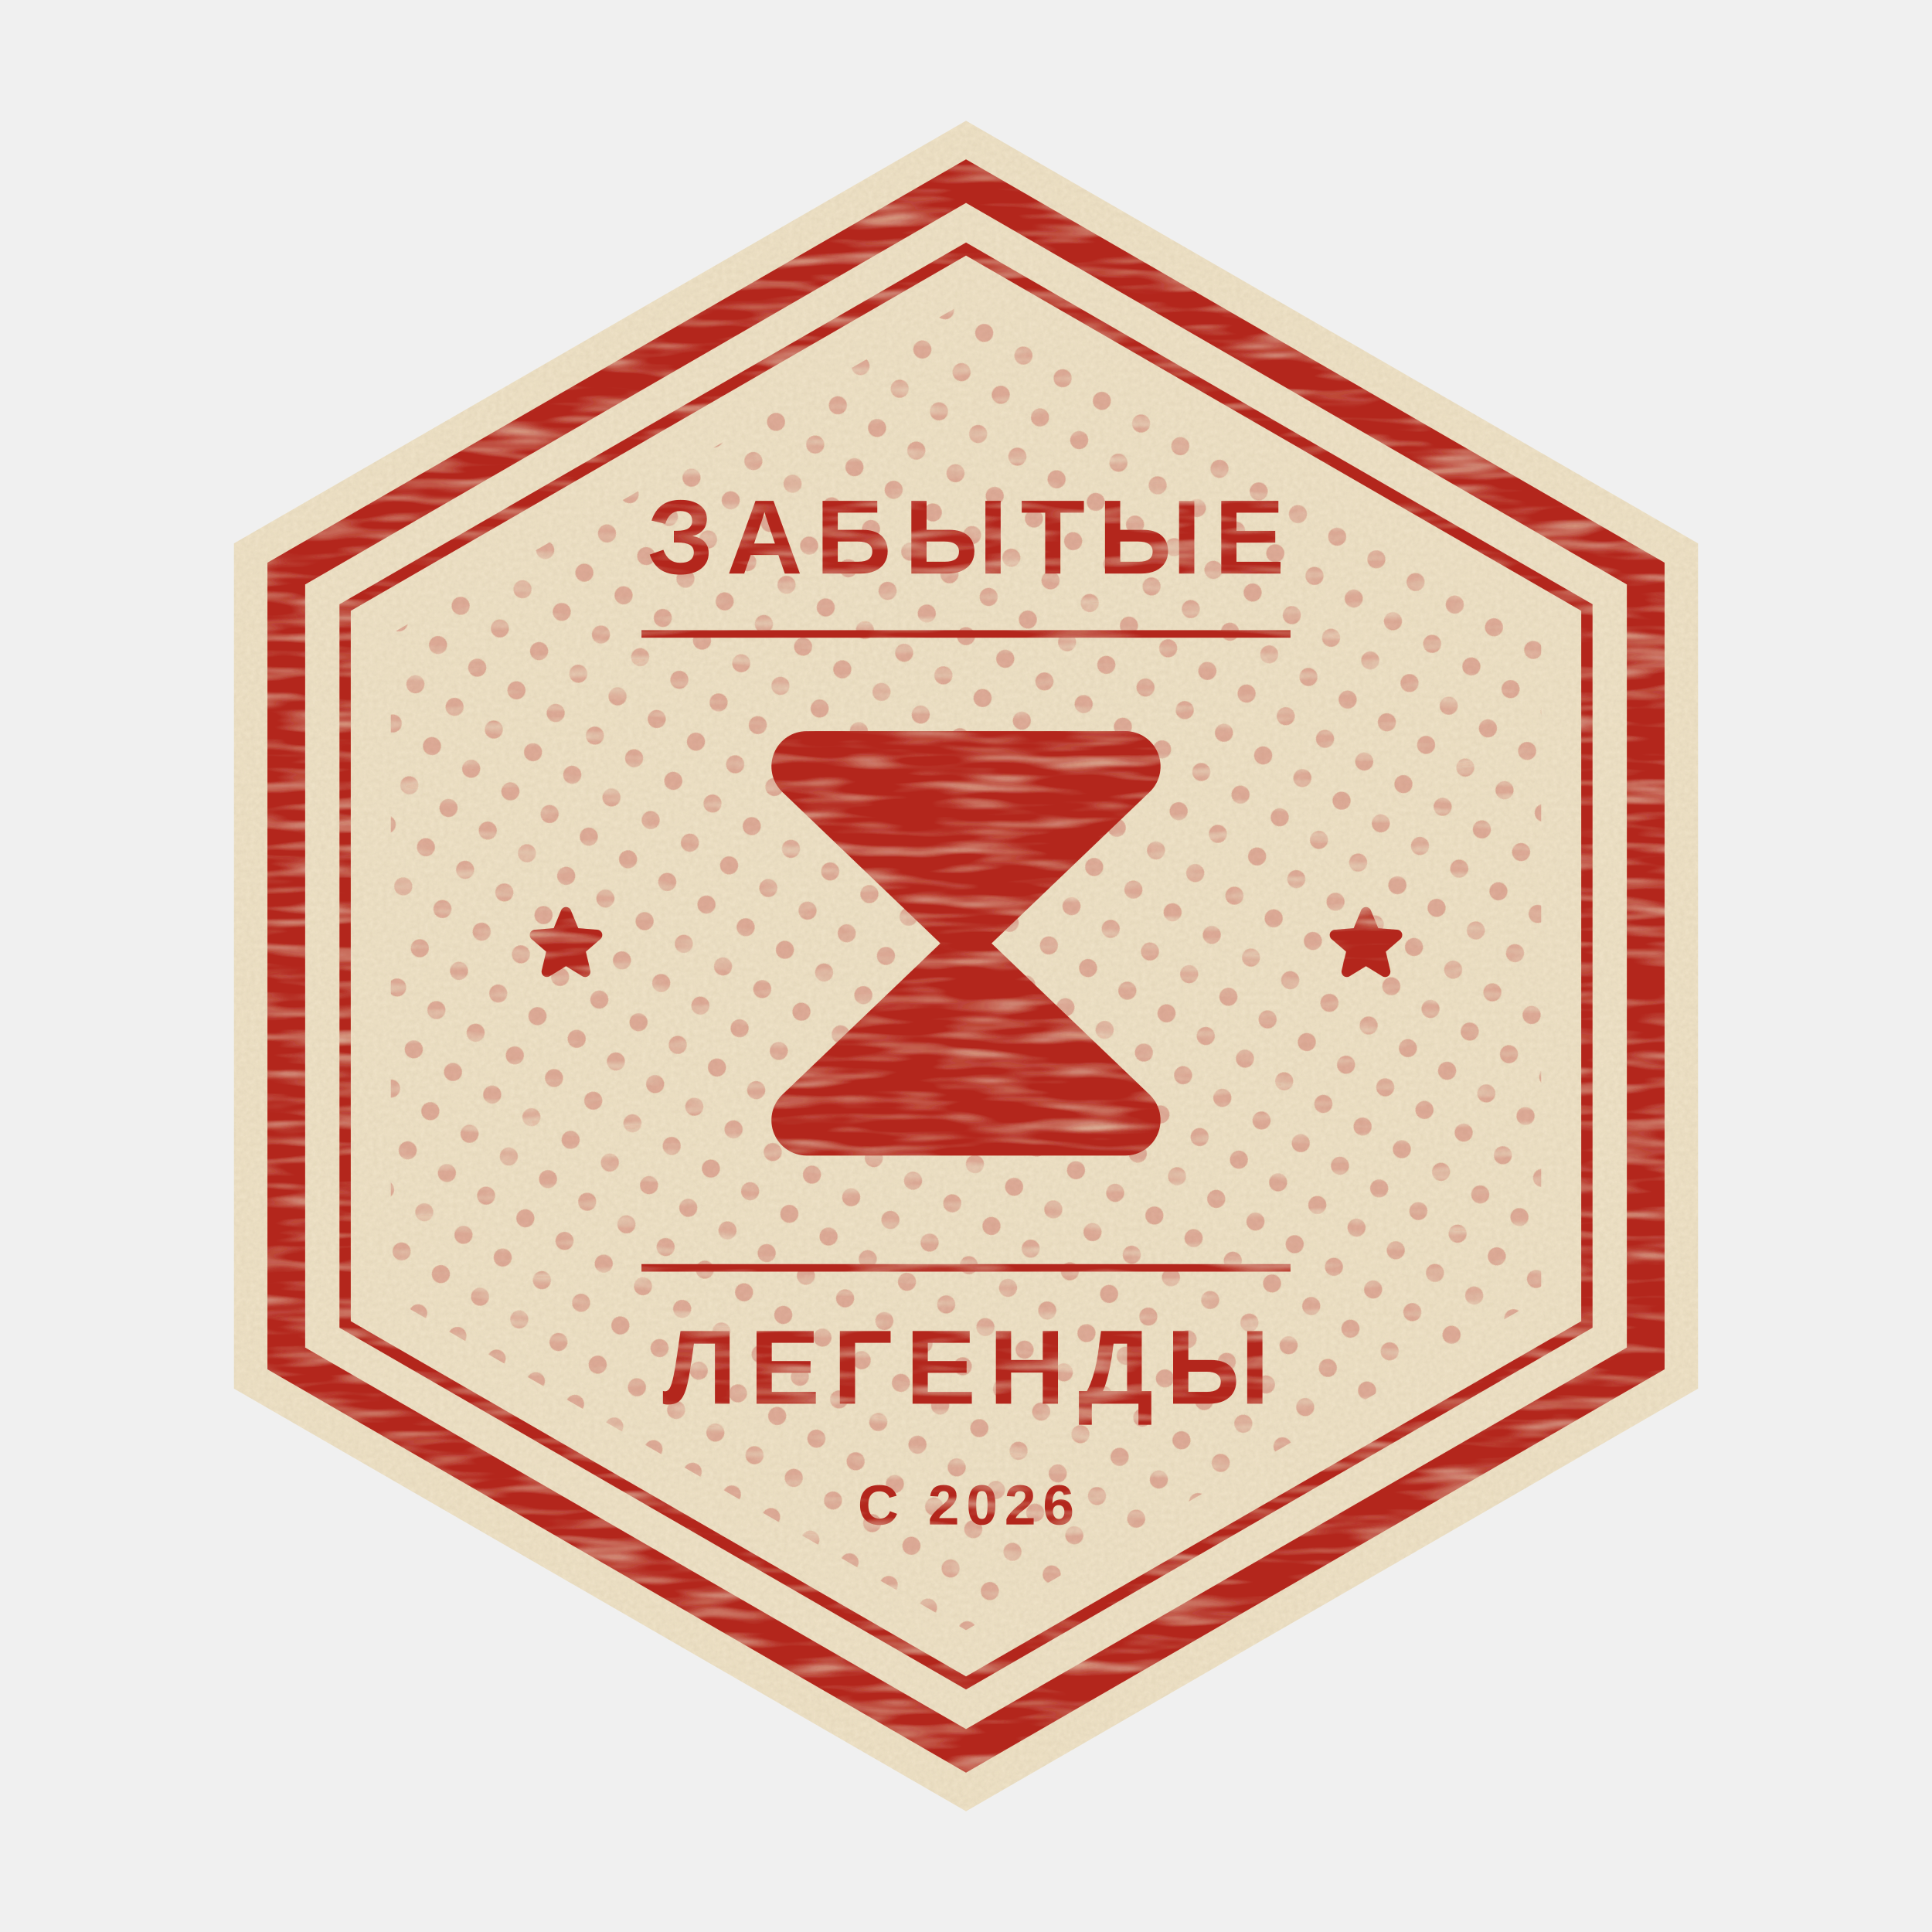
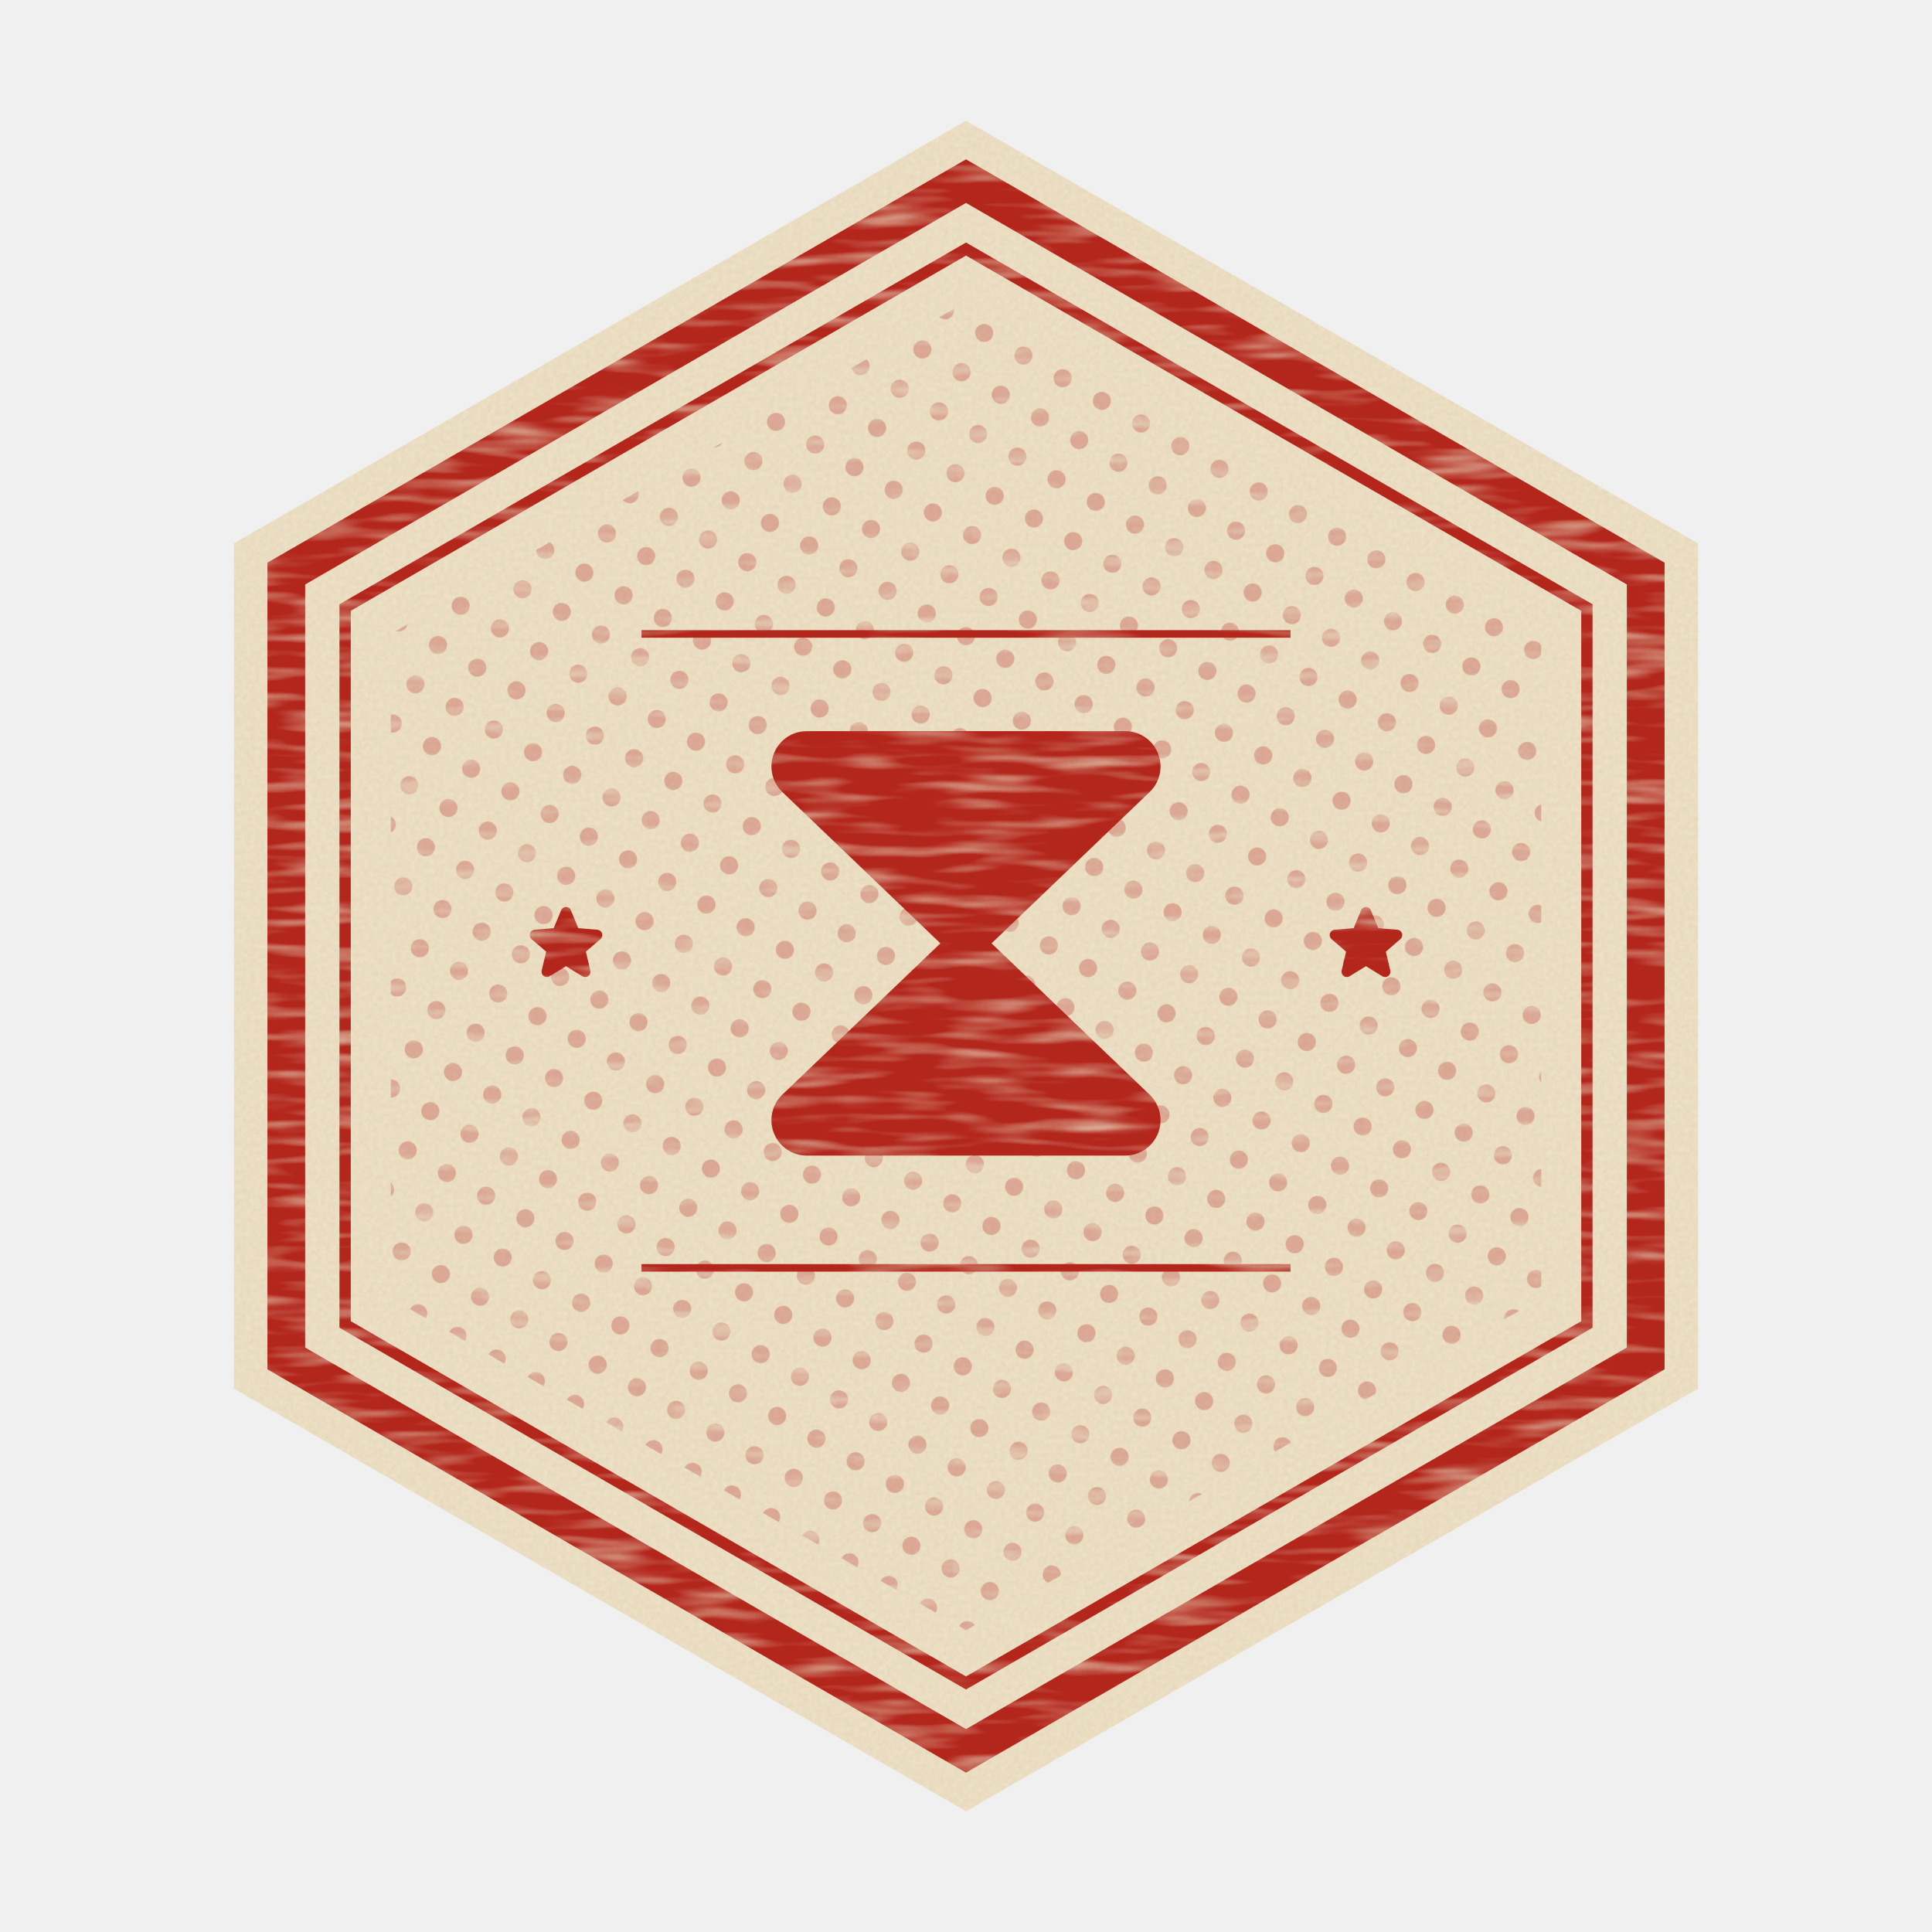
<svg xmlns="http://www.w3.org/2000/svg" viewBox="0 0 512 512">
  <defs>
    <pattern id="dots" width="12" height="12" patternUnits="userSpaceOnUse" patternTransform="rotate(30)">
      <circle cx="6" cy="6" r="2.4" fill="#b3261e" opacity=".28" />
    </pattern>
    <filter id="p">
      <feTurbulence type="fractalNoise" baseFrequency=".8" numOctaves="3" seed="7" />
      <feColorMatrix values="0 0 0 0 .3  0 0 0 0 .2  0 0 0 0 .1  0 0 0 .12 0" />
      <feComposite in2="SourceGraphic" operator="in" />
    </filter>
    <filter id="wear">
      <feTurbulence type="fractalNoise" baseFrequency=".04 .3" numOctaves="2" seed="3" result="t" />
      <feColorMatrix in="t" values="0 0 0 0 0  0 0 0 0 0  0 0 0 0 0  0 0 0 -1.6 1.75" result="m" />
      <feComposite in="SourceGraphic" in2="m" operator="in" />
    </filter>
    <clipPath id="h">
      <polygon points="256.00,56.00 429.21,156.00 429.21,356.00 256.00,456.00 82.79,356.00 82.79,156.00" />
    </clipPath>
  </defs>
  <polygon points="256.00,32.00 449.99,144.00 449.99,368.00 256.00,480.00 62.01,368.00 62.01,144.00" fill="#efe3c8" />
  <polygon points="256.00,32.00 449.99,144.00 449.99,368.00 256.00,480.00 62.01,368.00 62.01,144.00" fill="#fff" filter="url(#p)" />
  <g filter="url(#wear)">
    <polygon points="256.00,48.00 436.13,152.00 436.13,360.00 256.00,464.00 75.87,360.00 75.87,152.00" fill="none" stroke="#b3261e" stroke-width="10" />
    <polygon points="256.00,66.00 420.54,161.00 420.54,351.00 256.00,446.00 91.46,351.00 91.46,161.00" fill="none" stroke="#b3261e" stroke-width="3" />
    <polygon points="256.00,80.00 408.42,168.00 408.42,344.00 256.00,432.00 103.58,344.00 103.58,168.00" fill="url(#dots)" />
    <g transform="translate(181.0 175.0) scale(0.5859)" fill="#b3261e">
      <path d="M211.31,196.69A16,16,0,0,1,200,224H56a16,16,0,0,1-11.32-27.31,1.59,1.59,0,0,0,.13-.13L116.43,128,44.82,59.44a1.59,1.59,0,0,0-.13-.13A16,16,0,0,1,56,32H200a16,16,0,0,1,11.32,27.31,1.59,1.59,0,0,0-.13.13L139.57,128l71.61,68.56A1.59,1.59,0,0,0,211.31,196.69Z" />
    </g>
-     <text x="256" y="152" text-anchor="middle" font-family="'Arial Black', Arial, sans-serif" font-weight="900" font-size="28" letter-spacing="3.4" fill="#b3261e">ЗАБЫТЫЕ</text>
-     <text x="256" y="372" text-anchor="middle" font-family="'Arial Black', Arial, sans-serif" font-weight="900" font-size="28" letter-spacing="3.4" fill="#b3261e">ЛЕГЕНДЫ</text>
    <g transform="translate(139.0 239.0) scale(0.0859)" fill="#b3261e">
      <path d="M234.29,114.85l-45,38.83L203,211.75a16.4,16.4,0,0,1-24.5,17.82L128,198.49,77.47,229.57A16.4,16.4,0,0,1,53,211.75l13.76-58.07-45-38.83A16.46,16.46,0,0,1,31.08,86l59-4.76,22.76-55.08a16.36,16.36,0,0,1,30.27,0l22.75,55.08,59,4.76a16.46,16.46,0,0,1,9.37,28.86Z" />
    </g>
    <g transform="translate(351.0 239.0) scale(0.0859)" fill="#b3261e">
      <path d="M234.29,114.85l-45,38.83L203,211.75a16.4,16.4,0,0,1-24.5,17.82L128,198.49,77.47,229.57A16.4,16.4,0,0,1,53,211.75l13.76-58.07-45-38.83A16.46,16.46,0,0,1,31.08,86l59-4.76,22.76-55.08a16.36,16.36,0,0,1,30.27,0l22.75,55.08,59,4.76a16.46,16.46,0,0,1,9.37,28.86Z" />
    </g>
    <path d="M170 168 L342 168 M170 336 L342 336" stroke="#b3261e" stroke-width="2" />
-     <text x="256" y="404" text-anchor="middle" font-family="'Arial Black', Arial, sans-serif" font-weight="900" font-size="15" letter-spacing="1.8" fill="#b3261e">С 2026</text>
  </g>
</svg>
